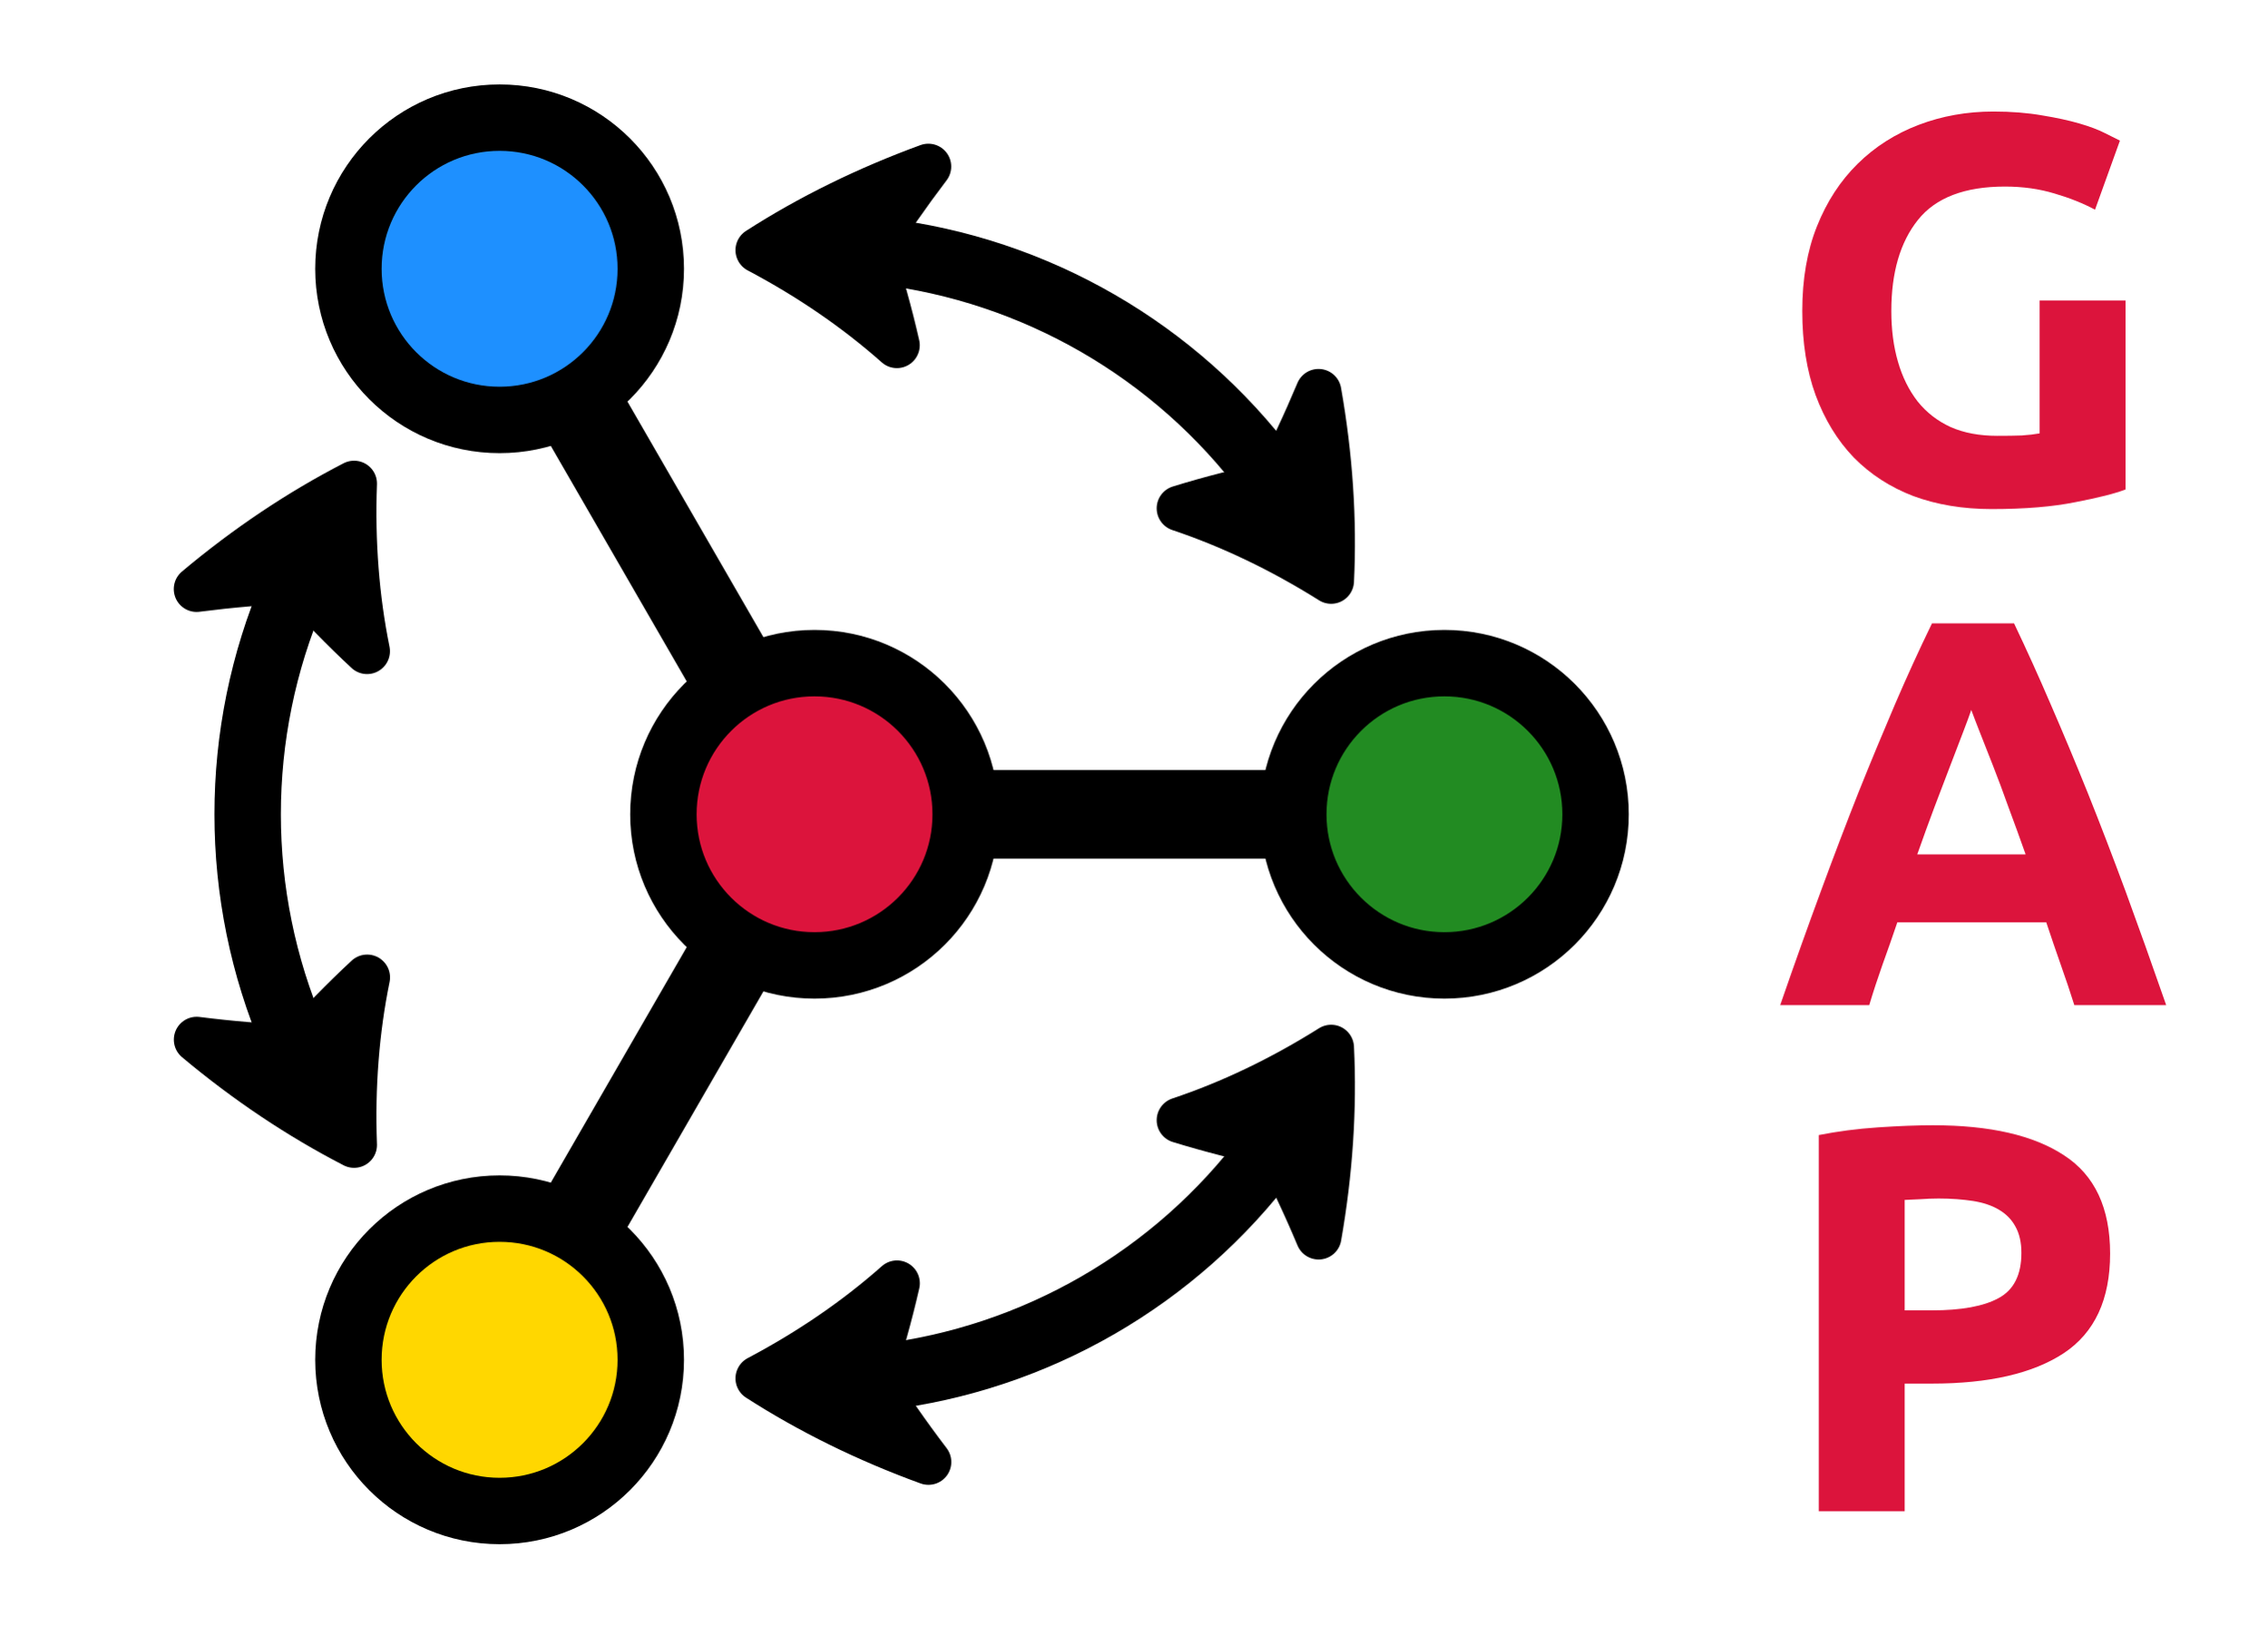
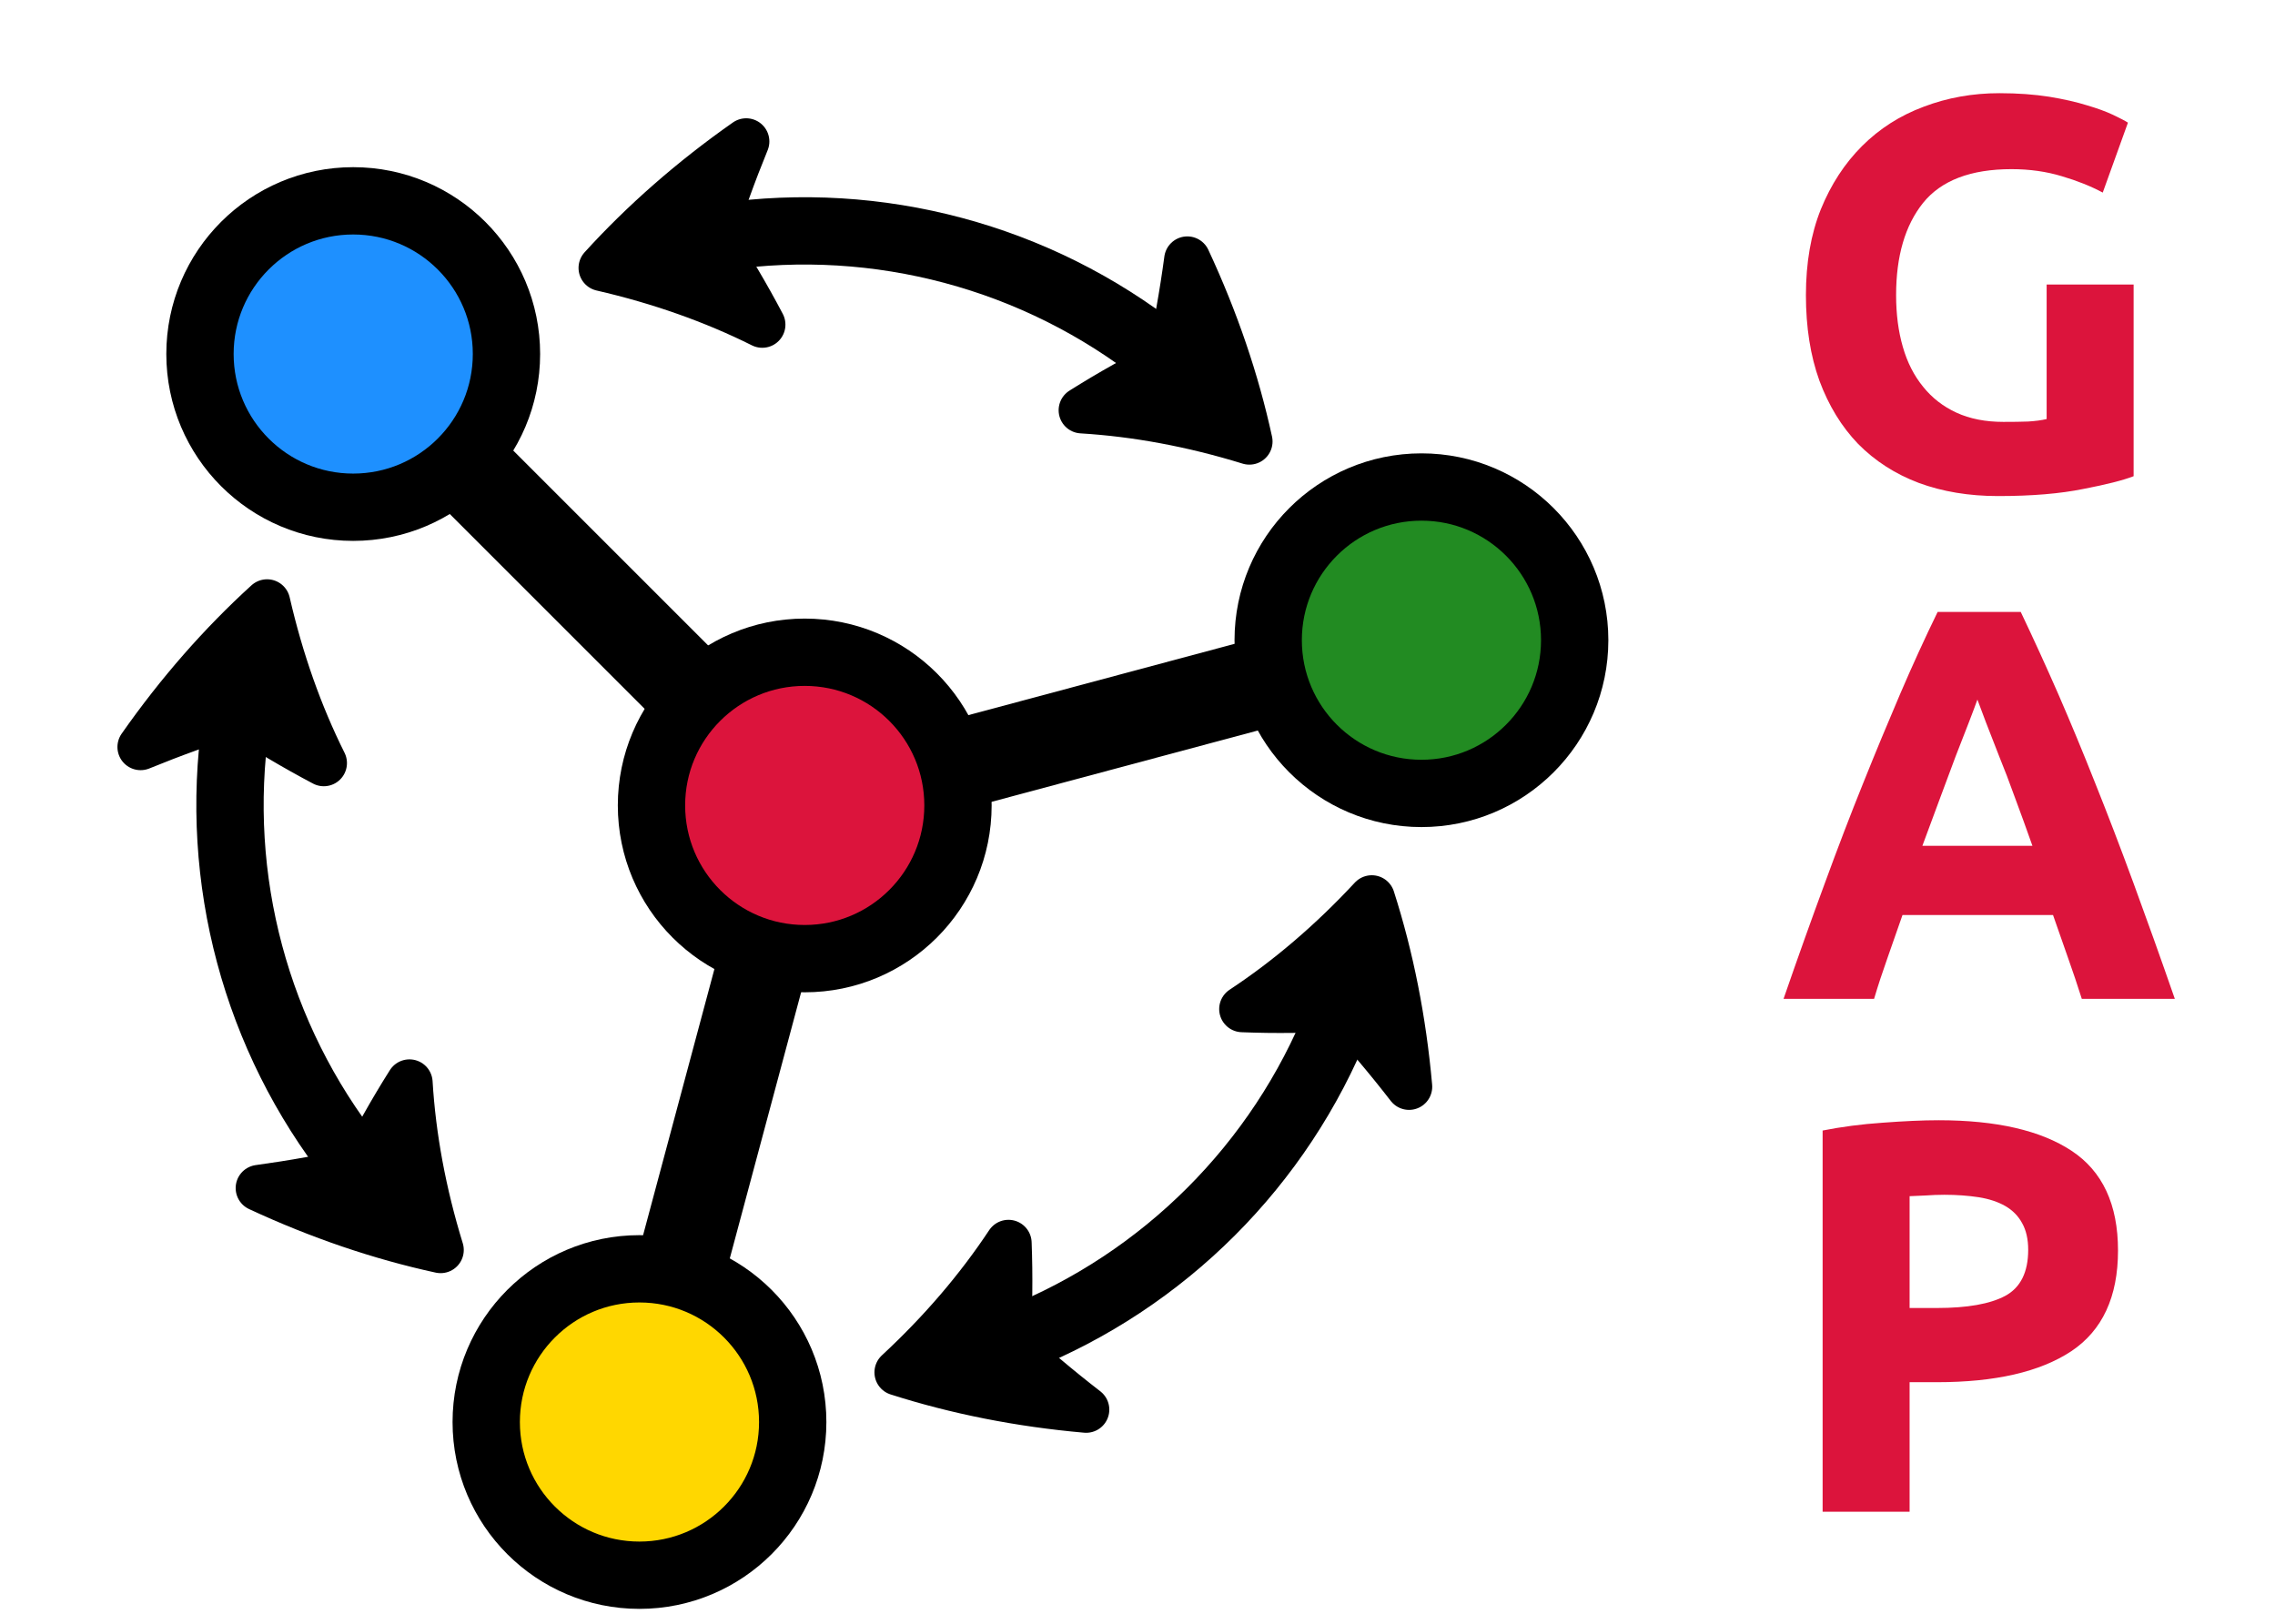
- <svg xmlns="http://www.w3.org/2000/svg" xmlns:xlink="http://www.w3.org/1999/xlink" width="101.041pt" height="73.288pt" viewBox="0 0 101.041 73.288">
+ <svg xmlns="http://www.w3.org/2000/svg" xmlns:xlink="http://www.w3.org/1999/xlink" width="100.122pt" height="71.451pt" viewBox="0 0 100.122 71.451">
  <defs>
    <g>
      <g id="glyph-0-0">
-         <path d="M 10.266 -14.062 C 8.473 -14.062 7.18 -13.566 6.391 -12.578 C 5.598 -11.586 5.203 -10.234 5.203 -8.516 C 5.203 -7.68 5.301 -6.926 5.5 -6.25 C 5.695 -5.57 5.988 -4.984 6.375 -4.484 C 6.77 -3.992 7.258 -3.613 7.844 -3.344 C 8.438 -3.082 9.129 -2.953 9.922 -2.953 C 10.348 -2.953 10.711 -2.957 11.016 -2.969 C 11.316 -2.988 11.582 -3.02 11.812 -3.062 L 11.812 -8.984 L 15.641 -8.984 L 15.641 -0.562 C 15.18 -0.383 14.441 -0.195 13.422 0 C 12.41 0.207 11.16 0.312 9.672 0.312 C 8.391 0.312 7.227 0.117 6.188 -0.266 C 5.156 -0.66 4.27 -1.234 3.531 -1.984 C 2.801 -2.742 2.234 -3.672 1.828 -4.766 C 1.43 -5.859 1.234 -7.109 1.234 -8.516 C 1.234 -9.941 1.453 -11.203 1.891 -12.297 C 2.328 -13.391 2.93 -14.316 3.703 -15.078 C 4.473 -15.836 5.379 -16.414 6.422 -16.812 C 7.461 -17.207 8.57 -17.406 9.75 -17.406 C 10.551 -17.406 11.273 -17.348 11.922 -17.234 C 12.566 -17.129 13.117 -17.008 13.578 -16.875 C 14.047 -16.738 14.43 -16.594 14.734 -16.438 C 15.035 -16.289 15.254 -16.18 15.391 -16.109 L 14.281 -13.031 C 13.758 -13.312 13.16 -13.551 12.484 -13.75 C 11.805 -13.957 11.066 -14.062 10.266 -14.062 Z M 10.266 -14.062 " />
+         <path d="M 10.281 -14.078 C 8.488 -14.078 7.191 -13.582 6.391 -12.594 C 5.598 -11.602 5.203 -10.25 5.203 -8.531 C 5.203 -7.695 5.301 -6.938 5.5 -6.25 C 5.695 -5.57 5.992 -4.988 6.391 -4.5 C 6.785 -4.008 7.273 -3.629 7.859 -3.359 C 8.453 -3.086 9.141 -2.953 9.922 -2.953 C 10.348 -2.953 10.711 -2.957 11.016 -2.969 C 11.328 -2.988 11.598 -3.023 11.828 -3.078 L 11.828 -9 L 15.656 -9 L 15.656 -0.562 C 15.195 -0.383 14.457 -0.195 13.438 0 C 12.426 0.207 11.176 0.312 9.688 0.312 C 8.406 0.312 7.242 0.117 6.203 -0.266 C 5.16 -0.66 4.27 -1.234 3.531 -1.984 C 2.801 -2.742 2.234 -3.672 1.828 -4.766 C 1.43 -5.867 1.234 -7.125 1.234 -8.531 C 1.234 -9.957 1.453 -11.219 1.891 -12.312 C 2.336 -13.406 2.941 -14.332 3.703 -15.094 C 4.473 -15.863 5.379 -16.441 6.422 -16.828 C 7.461 -17.223 8.57 -17.422 9.75 -17.422 C 10.562 -17.422 11.289 -17.367 11.938 -17.266 C 12.582 -17.16 13.133 -17.035 13.594 -16.891 C 14.062 -16.754 14.445 -16.613 14.75 -16.469 C 15.062 -16.32 15.281 -16.207 15.406 -16.125 L 14.297 -13.047 C 13.773 -13.328 13.176 -13.566 12.5 -13.766 C 11.82 -13.973 11.082 -14.078 10.281 -14.078 Z M 10.281 -14.078 " />
      </g>
      <g id="glyph-0-1">
-         <path d="M 13.359 0 C 13.172 -0.594 12.969 -1.195 12.75 -1.812 C 12.531 -2.438 12.316 -3.062 12.109 -3.688 L 5.469 -3.688 C 5.258 -3.062 5.039 -2.438 4.812 -1.812 C 4.594 -1.195 4.395 -0.594 4.219 0 L 0.25 0 C 0.883 -1.832 1.488 -3.523 2.062 -5.078 C 2.633 -6.629 3.191 -8.094 3.734 -9.469 C 4.285 -10.844 4.828 -12.148 5.359 -13.391 C 5.891 -14.629 6.441 -15.836 7.016 -17.016 L 10.672 -17.016 C 11.234 -15.836 11.781 -14.629 12.312 -13.391 C 12.852 -12.148 13.398 -10.844 13.953 -9.469 C 14.504 -8.094 15.066 -6.629 15.641 -5.078 C 16.211 -3.523 16.816 -1.832 17.453 0 Z M 8.766 -13.156 C 8.68 -12.906 8.555 -12.566 8.391 -12.141 C 8.234 -11.723 8.047 -11.234 7.828 -10.672 C 7.617 -10.117 7.383 -9.504 7.125 -8.828 C 6.875 -8.16 6.617 -7.457 6.359 -6.719 L 11.188 -6.719 C 10.926 -7.457 10.672 -8.16 10.422 -8.828 C 10.18 -9.504 9.953 -10.117 9.734 -10.672 C 9.516 -11.234 9.32 -11.723 9.156 -12.141 C 8.988 -12.566 8.859 -12.906 8.766 -13.156 Z M 8.766 -13.156 " />
+         <path d="M 13.375 0 C 13.188 -0.594 12.984 -1.195 12.766 -1.812 C 12.547 -2.438 12.328 -3.062 12.109 -3.688 L 5.484 -3.688 C 5.266 -3.062 5.047 -2.438 4.828 -1.812 C 4.609 -1.195 4.41 -0.594 4.234 0 L 0.25 0 C 0.883 -1.832 1.488 -3.523 2.062 -5.078 C 2.633 -6.641 3.195 -8.109 3.75 -9.484 C 4.301 -10.859 4.844 -12.164 5.375 -13.406 C 5.906 -14.645 6.457 -15.852 7.031 -17.031 L 10.688 -17.031 C 11.25 -15.852 11.801 -14.645 12.344 -13.406 C 12.883 -12.164 13.426 -10.859 13.969 -9.484 C 14.52 -8.109 15.082 -6.641 15.656 -5.078 C 16.227 -3.523 16.832 -1.832 17.469 0 Z M 8.781 -13.172 C 8.695 -12.93 8.57 -12.598 8.406 -12.172 C 8.238 -11.742 8.047 -11.25 7.828 -10.688 C 7.617 -10.133 7.391 -9.52 7.141 -8.844 C 6.891 -8.176 6.629 -7.473 6.359 -6.734 L 11.203 -6.734 C 10.941 -7.473 10.688 -8.176 10.438 -8.844 C 10.195 -9.52 9.961 -10.133 9.734 -10.688 C 9.516 -11.25 9.32 -11.742 9.156 -12.172 C 9 -12.598 8.875 -12.93 8.781 -13.172 Z M 8.781 -13.172 " />
      </g>
      <g id="glyph-0-2">
-         <path d="M 7.062 -17.203 C 9.602 -17.203 11.551 -16.754 12.906 -15.859 C 14.27 -14.973 14.953 -13.516 14.953 -11.484 C 14.953 -9.441 14.266 -7.961 12.891 -7.047 C 11.516 -6.141 9.551 -5.688 7 -5.688 L 5.797 -5.688 L 5.797 0 L 1.969 0 L 1.969 -16.766 C 2.801 -16.93 3.68 -17.047 4.609 -17.109 C 5.547 -17.172 6.363 -17.203 7.062 -17.203 Z M 7.312 -13.938 C 7.031 -13.938 6.754 -13.926 6.484 -13.906 C 6.223 -13.895 5.992 -13.883 5.797 -13.875 L 5.797 -8.953 L 7 -8.953 C 8.32 -8.953 9.316 -9.133 9.984 -9.5 C 10.66 -9.863 11 -10.535 11 -11.516 C 11 -11.984 10.91 -12.375 10.734 -12.688 C 10.566 -13 10.32 -13.25 10 -13.438 C 9.688 -13.625 9.301 -13.754 8.844 -13.828 C 8.383 -13.898 7.875 -13.938 7.312 -13.938 Z M 7.312 -13.938 " />
+         <path d="M 7.078 -17.234 C 9.617 -17.234 11.566 -16.785 12.922 -15.891 C 14.285 -14.992 14.969 -13.531 14.969 -11.5 C 14.969 -9.457 14.281 -7.977 12.906 -7.062 C 11.531 -6.156 9.562 -5.703 7 -5.703 L 5.797 -5.703 L 5.797 0 L 1.969 0 L 1.969 -16.781 C 2.801 -16.945 3.68 -17.062 4.609 -17.125 C 5.547 -17.195 6.367 -17.234 7.078 -17.234 Z M 7.328 -13.953 C 7.047 -13.953 6.77 -13.941 6.5 -13.922 C 6.227 -13.91 5.992 -13.898 5.797 -13.891 L 5.797 -8.969 L 7 -8.969 C 8.332 -8.969 9.332 -9.145 10 -9.5 C 10.676 -9.863 11.016 -10.539 11.016 -11.531 C 11.016 -12 10.926 -12.391 10.75 -12.703 C 10.582 -13.016 10.336 -13.266 10.016 -13.453 C 9.691 -13.641 9.301 -13.77 8.844 -13.844 C 8.383 -13.914 7.879 -13.953 7.328 -13.953 Z M 7.328 -13.953 " />
      </g>
    </g>
    <clipPath id="clip-0">
-       <path clip-rule="nonzero" d="M 0.012 0 L 90 0 L 90 72.582 L 0.012 72.582 Z M 0.012 0 " />
+       <path clip-rule="nonzero" d="M 0 0.039 L 99.25 0.039 L 99.25 70.867 L 0 70.867 Z M 0 0.039 " />
    </clipPath>
    <clipPath id="clip-1">
-       <path clip-rule="nonzero" d="M 0.012 0 L 85 0 L 85 72.582 L 0.012 72.582 Z M 0.012 0 " />
+       <path clip-rule="nonzero" d="M 0 0.039 L 88 0.039 L 88 70.867 L 0 70.867 Z M 0 0.039 " />
    </clipPath>
    <clipPath id="clip-2">
-       <path clip-rule="nonzero" d="M 15 0 L 100.078 0 L 100.078 72.582 L 15 72.582 Z M 15 0 " />
+       <path clip-rule="nonzero" d="M 0 0.039 L 90 0.039 L 90 70.867 L 0 70.867 Z M 0 0.039 " />
    </clipPath>
    <clipPath id="clip-3">
-       <path clip-rule="nonzero" d="M 0.012 0 L 71 0 L 71 61 L 0.012 61 Z M 0.012 0 " />
+       <path clip-rule="nonzero" d="M 0 0.039 L 85 0.039 L 85 70.867 L 0 70.867 Z M 0 0.039 " />
    </clipPath>
    <clipPath id="clip-4">
-       <path clip-rule="nonzero" d="M 0.012 12 L 71 12 L 71 72.582 L 0.012 72.582 Z M 0.012 12 " />
+       <path clip-rule="nonzero" d="M 13 0.039 L 99.25 0.039 L 99.25 70.867 L 13 70.867 Z M 13 0.039 " />
    </clipPath>
    <clipPath id="clip-5">
-       <path clip-rule="nonzero" d="M 0.012 0 L 99 0 L 99 64 L 0.012 64 Z M 0.012 0 " />
+       <path clip-rule="nonzero" d="M 0 0.039 L 65 0.039 L 65 65 L 0 65 Z M 0 0.039 " />
    </clipPath>
    <clipPath id="clip-6">
-       <path clip-rule="nonzero" d="M 0.012 0 L 55 0 L 55 72.582 L 0.012 72.582 Z M 0.012 0 " />
+       <path clip-rule="nonzero" d="M 0 13 L 77 13 L 77 70.867 L 0 70.867 Z M 0 13 " />
    </clipPath>
    <clipPath id="clip-7">
-       <path clip-rule="nonzero" d="M 0.012 9 L 99 9 L 99 72.582 L 0.012 72.582 Z M 0.012 9 " />
+       <path clip-rule="nonzero" d="M 0 0.039 L 93 0.039 L 93 58 L 0 58 Z M 0 0.039 " />
+     </clipPath>
+     <clipPath id="clip-8">
+       <path clip-rule="nonzero" d="M 0 0.039 L 58 0.039 L 58 70.867 L 0 70.867 Z M 0 0.039 " />
+     </clipPath>
+     <clipPath id="clip-9">
+       <path clip-rule="nonzero" d="M 2 2 L 99.25 2 L 99.25 70.867 L 2 70.867 Z M 2 2 " />
    </clipPath>
  </defs>
-   <path fill="none" stroke-width="3.985" stroke-linecap="butt" stroke-linejoin="miter" stroke="rgb(0%, 0%, 0%)" stroke-opacity="1" stroke-miterlimit="10" d="M 5.67 -0.002 L 22.677 -0.002 " transform="matrix(0.990378, 0, 0, -0.990378, 36.30263, 36.29142)" />
  <g clip-path="url(#clip-0)">
-     <path fill="none" stroke-width="3.985" stroke-linecap="butt" stroke-linejoin="miter" stroke="rgb(0%, 0%, 0%)" stroke-opacity="1" stroke-miterlimit="10" d="M -2.834 4.909 L -11.337 19.641 " transform="matrix(0.990378, 0, 0, -0.990378, 36.30263, 36.29142)" />
-     <path fill="none" stroke-width="3.985" stroke-linecap="butt" stroke-linejoin="miter" stroke="rgb(0%, 0%, 0%)" stroke-opacity="1" stroke-miterlimit="10" d="M -2.834 -4.908 L -11.337 -19.64 " transform="matrix(0.990378, 0, 0, -0.990378, 36.30263, 36.29142)" />
+     <path fill="none" stroke-width="3.985" stroke-linecap="butt" stroke-linejoin="miter" stroke="rgb(0%, 0%, 0%)" stroke-opacity="1" stroke-miterlimit="10" d="M 5.477 1.467 L 21.905 5.868 " transform="matrix(0.991307, 0, 0, -0.991307, 35.41444, 35.45388)" />
  </g>
-   <path fill-rule="nonzero" fill="rgb(86.4%, 7.999%, 23.499%)" fill-opacity="1" d="M 43.039 36.293 C 43.039 32.57 40.023 29.555 36.301 29.555 C 32.582 29.555 29.566 32.57 29.566 36.293 C 29.566 40.012 32.582 43.027 36.301 43.027 C 40.023 43.027 43.039 40.012 43.039 36.293 Z M 43.039 36.293 " />
  <g clip-path="url(#clip-1)">
-     <path fill="none" stroke-width="2.989" stroke-linecap="butt" stroke-linejoin="miter" stroke="rgb(0%, 0%, 0%)" stroke-opacity="1" stroke-miterlimit="10" d="M 6.802 -0.002 C 6.802 3.757 3.757 6.802 -0.002 6.802 C -3.757 6.802 -6.802 3.757 -6.802 -0.002 C -6.802 -3.756 -3.757 -6.801 -0.002 -6.801 C 3.757 -6.801 6.802 -3.756 6.802 -0.002 Z M 6.802 -0.002 " transform="matrix(0.990378, 0, 0, -0.990378, 36.30263, 36.29142)" />
+     <path fill="none" stroke-width="3.985" stroke-linecap="butt" stroke-linejoin="miter" stroke="rgb(0%, 0%, 0%)" stroke-opacity="1" stroke-miterlimit="10" d="M -4.008 4.008 L -16.034 16.035 " transform="matrix(0.991307, 0, 0, -0.991307, 35.41444, 35.45388)" />
  </g>
-   <path fill-rule="nonzero" fill="rgb(13.199%, 54.5%, 13.199%)" fill-opacity="1" d="M 71.113 36.293 C 71.113 32.57 68.098 29.555 64.375 29.555 C 60.656 29.555 57.641 32.57 57.641 36.293 C 57.641 40.012 60.656 43.027 64.375 43.027 C 68.098 43.027 71.113 40.012 71.113 36.293 Z M 71.113 36.293 " />
  <g clip-path="url(#clip-2)">
-     <path fill="none" stroke-width="2.989" stroke-linecap="butt" stroke-linejoin="miter" stroke="rgb(0%, 0%, 0%)" stroke-opacity="1" stroke-miterlimit="10" d="M 35.149 -0.002 C 35.149 3.757 32.104 6.802 28.345 6.802 C 24.59 6.802 21.545 3.757 21.545 -0.002 C 21.545 -3.756 24.59 -6.801 28.345 -6.801 C 32.104 -6.801 35.149 -3.756 35.149 -0.002 Z M 35.149 -0.002 " transform="matrix(0.990378, 0, 0, -0.990378, 36.30263, 36.29142)" />
+     <path fill="none" stroke-width="3.985" stroke-linecap="butt" stroke-linejoin="miter" stroke="rgb(0%, 0%, 0%)" stroke-opacity="1" stroke-miterlimit="10" d="M -1.466 -5.477 L -5.868 -21.905 " transform="matrix(0.991307, 0, 0, -0.991307, 35.41444, 35.45388)" />
  </g>
-   <path fill-rule="nonzero" fill="rgb(11.6%, 56.499%, 100%)" fill-opacity="1" d="M 29.004 11.98 C 29.004 8.258 25.988 5.242 22.266 5.242 C 18.543 5.242 15.527 8.258 15.527 11.98 C 15.527 15.699 18.543 18.715 22.266 18.715 C 25.988 18.715 29.004 15.699 29.004 11.98 Z M 29.004 11.98 " />
+   <path fill-rule="nonzero" fill="rgb(86.4%, 7.999%, 23.499%)" fill-opacity="1" d="M 42.16 35.453 C 42.16 31.73 39.141 28.711 35.414 28.711 C 31.691 28.711 28.672 31.73 28.672 35.453 C 28.672 39.18 31.691 42.199 35.414 42.199 C 39.141 42.199 42.16 39.18 42.16 35.453 Z M 42.16 35.453 " />
  <g clip-path="url(#clip-3)">
-     <path fill="none" stroke-width="2.989" stroke-linecap="butt" stroke-linejoin="miter" stroke="rgb(0%, 0%, 0%)" stroke-opacity="1" stroke-miterlimit="10" d="M -7.37 24.547 C -7.37 28.306 -10.415 31.351 -14.173 31.351 C -17.932 31.351 -20.977 28.306 -20.977 24.547 C -20.977 20.792 -17.932 17.747 -14.173 17.747 C -10.415 17.747 -7.37 20.792 -7.37 24.547 Z M -7.37 24.547 " transform="matrix(0.990378, 0, 0, -0.990378, 36.30263, 36.29142)" />
+     <path fill="none" stroke-width="2.989" stroke-linecap="butt" stroke-linejoin="miter" stroke="rgb(0%, 0%, 0%)" stroke-opacity="1" stroke-miterlimit="10" d="M 6.805 0.001 C 6.805 3.756 3.759 6.802 -0 6.802 C -3.756 6.802 -6.802 3.756 -6.802 0.001 C -6.802 -3.758 -3.756 -6.804 -0 -6.804 C 3.759 -6.804 6.805 -3.758 6.805 0.001 Z M 6.805 0.001 " transform="matrix(0.991307, 0, 0, -0.991307, 35.41444, 35.45388)" />
  </g>
-   <path fill-rule="nonzero" fill="rgb(100%, 84.399%, 0%)" fill-opacity="1" d="M 29.004 60.605 C 29.004 56.883 25.988 53.867 22.266 53.867 C 18.543 53.867 15.527 56.883 15.527 60.605 C 15.527 64.324 18.543 67.344 22.266 67.344 C 25.988 67.344 29.004 64.324 29.004 60.605 Z M 29.004 60.605 " />
+   <path fill-rule="nonzero" fill="rgb(13.199%, 54.5%, 13.199%)" fill-opacity="1" d="M 69.301 28.18 C 69.301 24.457 66.281 21.438 62.559 21.438 C 58.832 21.438 55.812 24.457 55.812 28.18 C 55.812 31.906 58.832 34.926 62.559 34.926 C 66.281 34.926 69.301 31.906 69.301 28.18 Z M 69.301 28.18 " />
  <g clip-path="url(#clip-4)">
-     <path fill="none" stroke-width="2.989" stroke-linecap="butt" stroke-linejoin="miter" stroke="rgb(0%, 0%, 0%)" stroke-opacity="1" stroke-miterlimit="10" d="M -7.37 -24.55 C -7.37 -20.791 -10.415 -17.747 -14.173 -17.747 C -17.932 -17.747 -20.977 -20.791 -20.977 -24.55 C -20.977 -28.305 -17.932 -31.354 -14.173 -31.354 C -10.415 -31.354 -7.37 -28.305 -7.37 -24.55 Z M -7.37 -24.55 " transform="matrix(0.990378, 0, 0, -0.990378, 36.30263, 36.29142)" />
+     <path fill="none" stroke-width="2.989" stroke-linecap="butt" stroke-linejoin="miter" stroke="rgb(0%, 0%, 0%)" stroke-opacity="1" stroke-miterlimit="10" d="M 34.184 7.338 C 34.184 11.093 31.137 14.139 27.382 14.139 C 23.623 14.139 20.577 11.093 20.577 7.338 C 20.577 3.579 23.623 0.533 27.382 0.533 C 31.137 0.533 34.184 3.579 34.184 7.338 Z M 34.184 7.338 " transform="matrix(0.991307, 0, 0, -0.991307, 35.41444, 35.45388)" />
  </g>
+   <path fill-rule="nonzero" fill="rgb(11.6%, 56.499%, 100%)" fill-opacity="1" d="M 22.289 15.582 C 22.289 11.859 19.27 8.84 15.543 8.84 C 11.82 8.84 8.801 11.859 8.801 15.582 C 8.801 19.309 11.82 22.328 15.543 22.328 C 19.27 22.328 22.289 19.309 22.289 15.582 Z M 22.289 15.582 " />
  <g clip-path="url(#clip-5)">
-     <path fill="none" stroke-width="2.989" stroke-linecap="butt" stroke-linejoin="miter" stroke="rgb(0%, 0%, 0%)" stroke-opacity="1" stroke-miterlimit="10" d="M 20.429 15.282 C 16.252 20.867 9.945 24.512 3.019 25.336 " transform="matrix(0.990378, 0, 0, -0.990378, 36.30263, 36.29142)" />
+     <path fill="none" stroke-width="2.989" stroke-linecap="butt" stroke-linejoin="miter" stroke="rgb(0%, 0%, 0%)" stroke-opacity="1" stroke-miterlimit="10" d="M -13.24 20.046 C -13.24 23.801 -16.286 26.847 -20.046 26.847 C -23.801 26.847 -26.847 23.801 -26.847 20.046 C -26.847 16.287 -23.801 13.241 -20.046 13.241 C -16.286 13.241 -13.24 16.287 -13.24 20.046 Z M -13.24 20.046 " transform="matrix(0.991307, 0, 0, -0.991307, 35.41444, 35.45388)" />
  </g>
-   <path fill-rule="nonzero" fill="rgb(0%, 0%, 0%)" fill-opacity="1" stroke-width="2.057" stroke-linecap="butt" stroke-linejoin="round" stroke="rgb(0%, 0%, 0%)" stroke-opacity="1" stroke-miterlimit="10" d="M 23.249 10.502 C 23.383 13.247 23.194 16.103 22.681 19.013 C 22.086 17.594 21.439 16.209 20.733 14.868 C 19.266 14.568 17.83 14.202 16.426 13.768 C 18.721 12.999 21.013 11.906 23.249 10.502 Z M 23.249 10.502 " transform="matrix(0.990378, 0, 0, -0.990378, 36.30263, 36.29142)" />
-   <path fill-rule="nonzero" fill="rgb(0%, 0%, 0%)" fill-opacity="1" stroke-width="2.057" stroke-linecap="butt" stroke-linejoin="round" stroke="rgb(0%, 0%, 0%)" stroke-opacity="1" stroke-miterlimit="10" d="M -2.53 25.387 C -0.195 24.153 1.895 22.713 3.706 21.108 C 3.382 22.54 2.98 23.967 2.511 25.391 C 3.315 26.669 4.191 27.923 5.122 29.15 C 2.349 28.136 -0.219 26.874 -2.53 25.387 Z M -2.53 25.387 " transform="matrix(0.990378, 0, 0, -0.990378, 36.30263, 36.29142)" />
+   <path fill-rule="nonzero" fill="rgb(100%, 84.399%, 0%)" fill-opacity="1" d="M 34.887 62.598 C 34.887 58.871 31.867 55.852 28.141 55.852 C 24.418 55.852 21.398 58.871 21.398 62.598 C 21.398 66.32 24.418 69.34 28.141 69.34 C 31.867 69.34 34.887 66.32 34.887 62.598 Z M 34.887 62.598 " />
  <g clip-path="url(#clip-6)">
-     <path fill="none" stroke-width="2.989" stroke-linecap="butt" stroke-linejoin="miter" stroke="rgb(0%, 0%, 0%)" stroke-opacity="1" stroke-miterlimit="10" d="M -23.45 10.052 C -26.199 3.643 -26.199 -3.642 -23.45 -10.051 " transform="matrix(0.990378, 0, 0, -0.990378, 36.30263, 36.29142)" />
+     <path fill="none" stroke-width="2.989" stroke-linecap="butt" stroke-linejoin="miter" stroke="rgb(0%, 0%, 0%)" stroke-opacity="1" stroke-miterlimit="10" d="M -0.532 -27.382 C -0.532 -23.623 -3.578 -20.577 -7.338 -20.577 C -11.093 -20.577 -14.139 -23.623 -14.139 -27.382 C -14.139 -31.137 -11.093 -34.183 -7.338 -34.183 C -3.578 -34.183 -0.532 -31.137 -0.532 -27.382 Z M -0.532 -27.382 " transform="matrix(0.991307, 0, 0, -0.991307, 35.41444, 35.45388)" />
  </g>
-   <path fill-rule="nonzero" fill="rgb(0%, 0%, 0%)" fill-opacity="1" stroke-width="2.057" stroke-linecap="butt" stroke-linejoin="round" stroke="rgb(0%, 0%, 0%)" stroke-opacity="1" stroke-miterlimit="10" d="M -20.721 14.884 C -23.162 13.626 -25.545 12.036 -27.808 10.135 C -26.278 10.332 -24.756 10.462 -23.245 10.522 C -22.247 9.401 -21.214 8.34 -20.137 7.339 C -20.618 9.713 -20.819 12.245 -20.721 14.884 Z M -20.721 14.884 " transform="matrix(0.990378, 0, 0, -0.990378, 36.30263, 36.29142)" />
-   <path fill-rule="nonzero" fill="rgb(0%, 0%, 0%)" fill-opacity="1" stroke-width="2.057" stroke-linecap="butt" stroke-linejoin="round" stroke="rgb(0%, 0%, 0%)" stroke-opacity="1" stroke-miterlimit="10" d="M -20.721 -14.883 C -20.819 -12.244 -20.618 -9.712 -20.133 -7.342 C -21.21 -8.344 -22.247 -9.405 -23.245 -10.521 C -24.756 -10.462 -26.278 -10.335 -27.805 -10.142 C -25.545 -12.035 -23.162 -13.625 -20.721 -14.883 Z M -20.721 -14.883 " transform="matrix(0.990378, 0, 0, -0.990378, 36.30263, 36.29142)" />
  <g clip-path="url(#clip-7)">
-     <path fill="none" stroke-width="2.989" stroke-linecap="butt" stroke-linejoin="miter" stroke="rgb(0%, 0%, 0%)" stroke-opacity="1" stroke-miterlimit="10" d="M 3.019 -25.335 C 9.945 -24.511 16.256 -20.866 20.433 -15.281 " transform="matrix(0.990378, 0, 0, -0.990378, 36.30263, 36.29142)" />
+     <path fill="none" stroke-width="2.989" stroke-linecap="butt" stroke-linejoin="miter" stroke="rgb(0%, 0%, 0%)" stroke-opacity="1" stroke-miterlimit="10" d="M 15.781 20.05 C 10.3 24.365 3.262 26.248 -3.641 25.252 " transform="matrix(0.991307, 0, 0, -0.991307, 35.41444, 35.45388)" />
  </g>
-   <path fill-rule="nonzero" fill="rgb(0%, 0%, 0%)" fill-opacity="1" stroke-width="2.057" stroke-linecap="butt" stroke-linejoin="round" stroke="rgb(0%, 0%, 0%)" stroke-opacity="1" stroke-miterlimit="10" d="M -2.53 -25.386 C -0.219 -26.873 2.349 -28.139 5.126 -29.149 C 4.191 -27.923 3.319 -26.668 2.511 -25.39 C 2.984 -23.97 3.382 -22.539 3.71 -21.107 C 1.899 -22.712 -0.195 -24.152 -2.53 -25.386 Z M -2.53 -25.386 " transform="matrix(0.990378, 0, 0, -0.990378, 36.30263, 36.29142)" />
-   <path fill-rule="nonzero" fill="rgb(0%, 0%, 0%)" fill-opacity="1" stroke-width="2.057" stroke-linecap="butt" stroke-linejoin="round" stroke="rgb(0%, 0%, 0%)" stroke-opacity="1" stroke-miterlimit="10" d="M 23.249 -10.501 C 21.013 -11.905 18.721 -13.002 16.426 -13.767 C 17.83 -14.197 19.266 -14.567 20.733 -14.867 C 21.439 -16.208 22.09 -17.589 22.685 -19.009 C 23.194 -16.102 23.383 -13.246 23.249 -10.501 Z M 23.249 -10.501 " transform="matrix(0.990378, 0, 0, -0.990378, 36.30263, 36.29142)" />
+   <path fill-rule="nonzero" fill="rgb(0%, 0%, 0%)" fill-opacity="1" stroke-width="2.057" stroke-linecap="butt" stroke-linejoin="round" stroke="rgb(0%, 0%, 0%)" stroke-opacity="1" stroke-miterlimit="10" d="M 19.742 16.161 C 19.158 18.848 18.236 21.559 16.987 24.239 C 16.782 22.71 16.514 21.205 16.179 19.727 C 14.84 19.057 13.547 18.332 12.302 17.548 C 14.717 17.402 17.216 16.941 19.742 16.161 Z M 19.742 16.161 " transform="matrix(0.991307, 0, 0, -0.991307, 35.41444, 35.45388)" />
+   <path fill-rule="nonzero" fill="rgb(0%, 0%, 0%)" fill-opacity="1" stroke-width="2.057" stroke-linecap="butt" stroke-linejoin="round" stroke="rgb(0%, 0%, 0%)" stroke-opacity="1" stroke-miterlimit="10" d="M -9.012 23.868 C -6.439 23.277 -4.047 22.43 -1.884 21.35 C -2.566 22.647 -3.322 23.924 -4.146 25.177 C -3.701 26.619 -3.18 28.057 -2.597 29.484 C -5.013 27.789 -7.164 25.902 -9.012 23.868 Z M -9.012 23.868 " transform="matrix(0.991307, 0, 0, -0.991307, 35.41444, 35.45388)" />
+   <g clip-path="url(#clip-8)">
+     <path fill="none" stroke-width="2.989" stroke-linecap="butt" stroke-linejoin="miter" stroke="rgb(0%, 0%, 0%)" stroke-opacity="1" stroke-miterlimit="10" d="M -25.255 3.642 C -26.248 -3.262 -24.365 -10.3 -20.05 -15.781 " transform="matrix(0.991307, 0, 0, -0.991307, 35.41444, 35.45388)" />
+   </g>
+   <path fill-rule="nonzero" fill="rgb(0%, 0%, 0%)" fill-opacity="1" stroke-width="2.057" stroke-linecap="butt" stroke-linejoin="round" stroke="rgb(0%, 0%, 0%)" stroke-opacity="1" stroke-miterlimit="10" d="M -23.868 9.013 C -25.901 7.165 -27.789 5.013 -29.483 2.594 C -28.057 3.177 -26.618 3.697 -25.176 4.146 C -23.923 3.323 -22.646 2.566 -21.35 1.88 C -22.43 4.044 -23.277 6.44 -23.868 9.013 Z M -23.868 9.013 " transform="matrix(0.991307, 0, 0, -0.991307, 35.41444, 35.45388)" />
+   <path fill-rule="nonzero" fill="rgb(0%, 0%, 0%)" fill-opacity="1" stroke-width="2.057" stroke-linecap="butt" stroke-linejoin="round" stroke="rgb(0%, 0%, 0%)" stroke-opacity="1" stroke-miterlimit="10" d="M -16.164 -19.741 C -16.941 -17.215 -17.402 -14.721 -17.547 -12.305 C -18.332 -13.547 -19.057 -14.839 -19.727 -16.179 C -21.204 -16.514 -22.71 -16.782 -24.234 -16.991 C -21.559 -18.236 -18.848 -19.158 -16.164 -19.741 Z M -16.164 -19.741 " transform="matrix(0.991307, 0, 0, -0.991307, 35.41444, 35.45388)" />
+   <g clip-path="url(#clip-9)">
+     <path fill="none" stroke-width="2.989" stroke-linecap="butt" stroke-linejoin="miter" stroke="rgb(0%, 0%, 0%)" stroke-opacity="1" stroke-miterlimit="10" d="M 9.473 -23.69 C 15.951 -21.101 21.101 -15.95 23.69 -9.472 " transform="matrix(0.991307, 0, 0, -0.991307, 35.41444, 35.45388)" />
+   </g>
+   <path fill-rule="nonzero" fill="rgb(0%, 0%, 0%)" fill-opacity="1" stroke-width="2.057" stroke-linecap="butt" stroke-linejoin="round" stroke="rgb(0%, 0%, 0%)" stroke-opacity="1" stroke-miterlimit="10" d="M 4.125 -25.175 C 6.746 -26.014 9.551 -26.57 12.495 -26.83 C 11.277 -25.888 10.107 -24.903 8.996 -23.875 C 9.086 -22.381 9.102 -20.896 9.047 -19.43 C 7.711 -21.447 6.064 -23.378 4.125 -25.175 Z M 4.125 -25.175 " transform="matrix(0.991307, 0, 0, -0.991307, 35.41444, 35.45388)" />
+   <path fill-rule="nonzero" fill="rgb(0%, 0%, 0%)" fill-opacity="1" stroke-width="2.057" stroke-linecap="butt" stroke-linejoin="round" stroke="rgb(0%, 0%, 0%)" stroke-opacity="1" stroke-miterlimit="10" d="M 25.176 -4.129 C 23.379 -6.064 21.448 -7.711 19.43 -9.043 C 20.896 -9.102 22.382 -9.082 23.875 -8.995 C 24.904 -10.107 25.889 -11.273 26.831 -12.491 C 26.57 -9.551 26.015 -6.745 25.176 -4.129 Z M 25.176 -4.129 " transform="matrix(0.991307, 0, 0, -0.991307, 35.41444, 35.45388)" />
  <g fill="rgb(86.4%, 7.999%, 23.499%)" fill-opacity="1">
-     <use xlink:href="#glyph-0-0" x="79.092" y="22.376" />
+     <use xlink:href="#glyph-0-0" x="78.244" y="21.524" />
  </g>
  <g fill="rgb(86.4%, 7.999%, 23.499%)" fill-opacity="1">
-     <use xlink:href="#glyph-0-1" x="79.092" y="44.798" />
+     <use xlink:href="#glyph-0-1" x="78.244" y="43.967" />
  </g>
  <g fill="rgb(86.4%, 7.999%, 23.499%)" fill-opacity="1">
-     <use xlink:href="#glyph-0-2" x="79.092" y="67.355" />
+     <use xlink:href="#glyph-0-2" x="78.244" y="66.546" />
  </g>
</svg>
